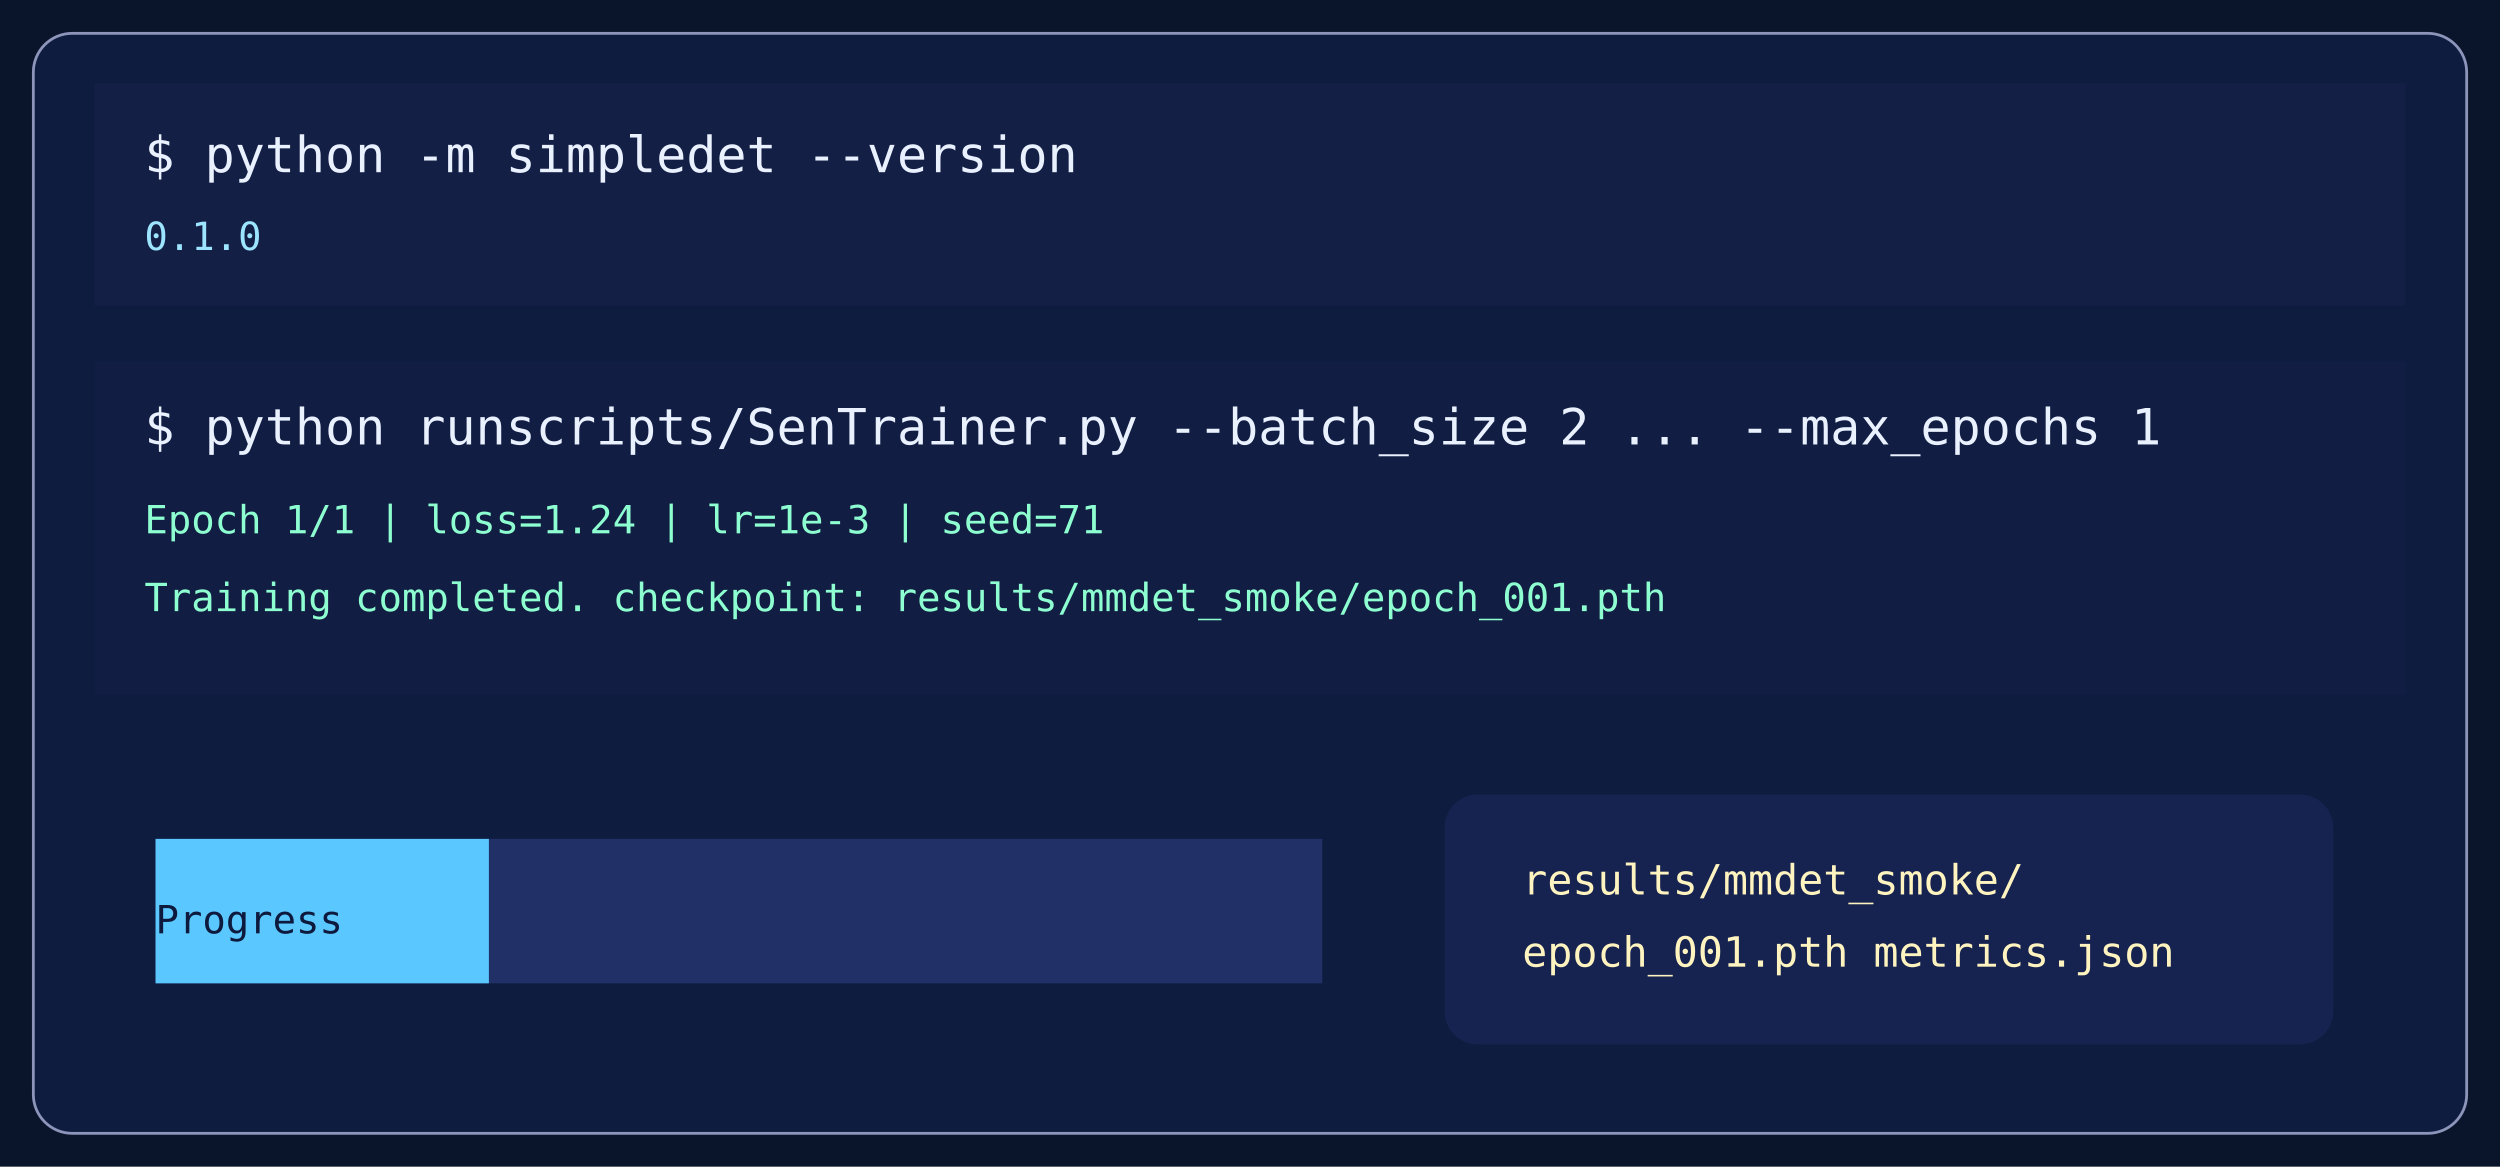
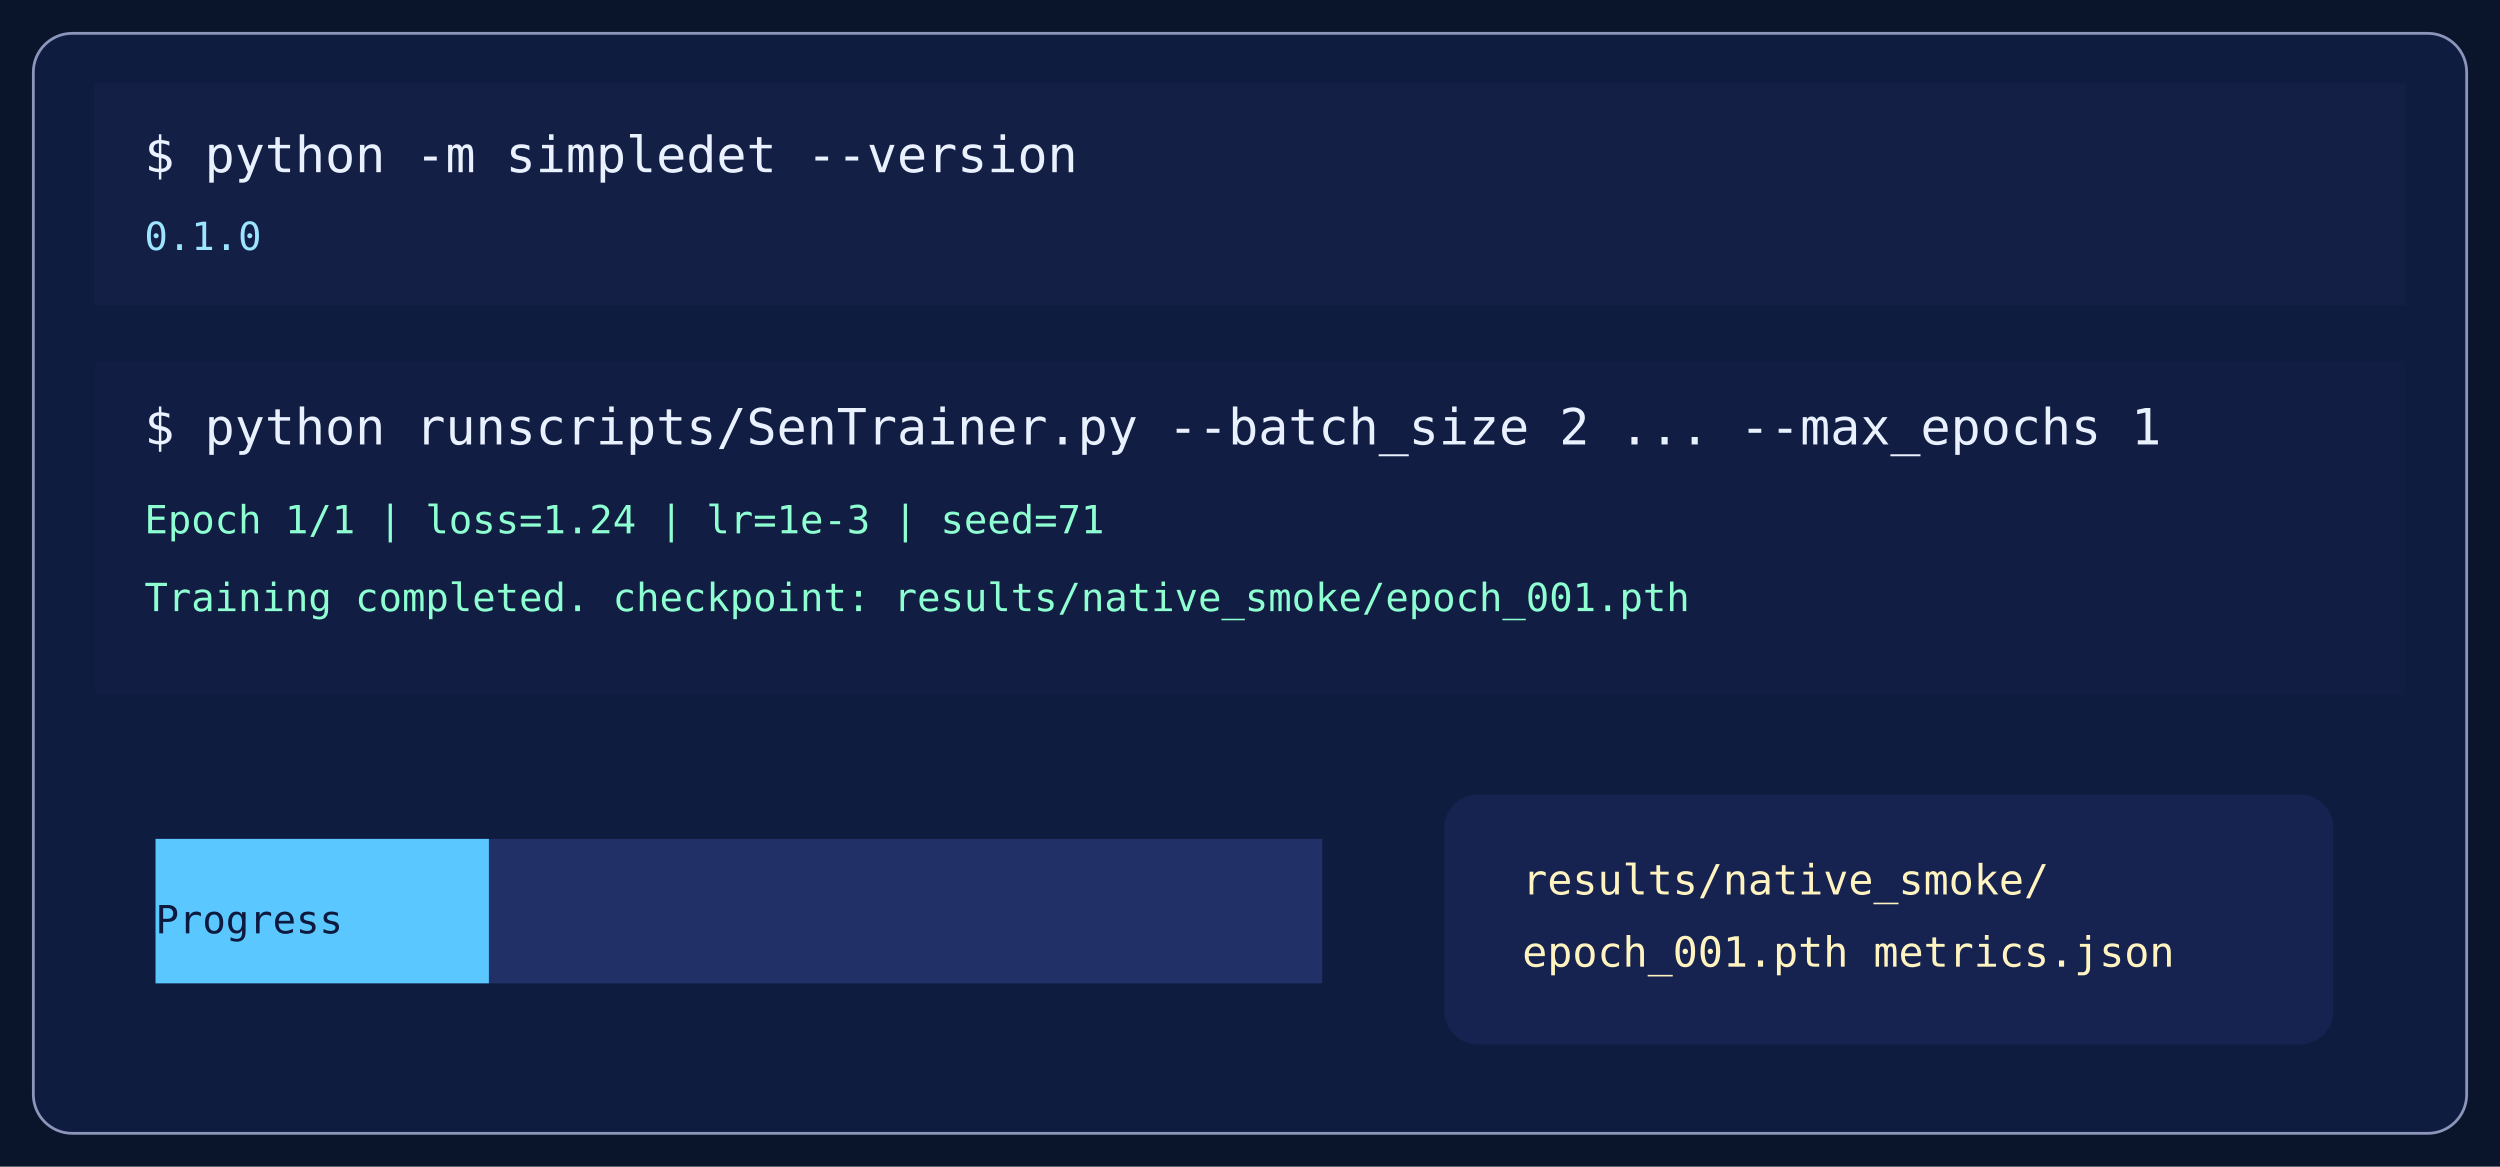
<svg xmlns="http://www.w3.org/2000/svg" width="900" height="420" viewBox="0 0 900 420" role="img" aria-label="training workflow">
  <rect width="900" height="420" fill="#0a142b" />
  <rect x="12" y="12" width="876" height="396" rx="14" fill="#0e1c3f" stroke="#8d95bb" />
  <rect x="34" y="30" width="832" height="80" fill="#141f46" />
  <text x="52" y="62" fill="#e9f1ff" font-family="monospace" font-size="18">$ python -m simpledet --version</text>
  <text x="52" y="90" fill="#9de5ff" font-family="monospace" font-size="14">0.1.0</text>
  <rect x="34" y="130" width="832" height="120" fill="#111d42" />
  <text x="52" y="160" fill="#e9f1ff" font-family="monospace" font-size="18">$ python runscripts/SenTrainer.py --batch_size 2 ... --max_epochs 1</text>
  <text x="52" y="192" fill="#8dffd1" font-family="monospace" font-size="14">Epoch 1/1 | loss=1.24 | lr=1e-3 | seed=71</text>
-   <text x="52" y="220" fill="#8dffd1" font-family="monospace" font-size="14">Training completed. checkpoint: results/mmdet_smoke/epoch_001.pth</text>
+   <text x="52" y="220" fill="#8dffd1" font-family="monospace" font-size="14">Training completed. checkpoint: results/native_smoke/epoch_001.pth</text>
  <g>
    <rect x="520" y="286" width="320" height="90" rx="12" fill="#16224f" />
-     <text x="548" y="322" fill="#fff4c0" font-family="monospace" font-size="15">results/mmdet_smoke/</text>
+     <text x="548" y="322" fill="#fff4c0" font-family="monospace" font-size="15">results/native_smoke/</text>
    <text x="548" y="348" fill="#fff4c0" font-family="monospace" font-size="15">epoch_001.pth  metrics.json</text>
  </g>
  <rect x="56" y="302" width="420" height="52" fill="#213066" />
  <rect x="56" y="302" width="120" height="52" fill="#5bc7ff">
    <animate attributeName="width" values="40;360;40" dur="4s" repeatCount="indefinite" />
  </rect>
  <text x="56" y="336" fill="#0d193d" font-family="monospace" font-size="14">Progress</text>
</svg>
